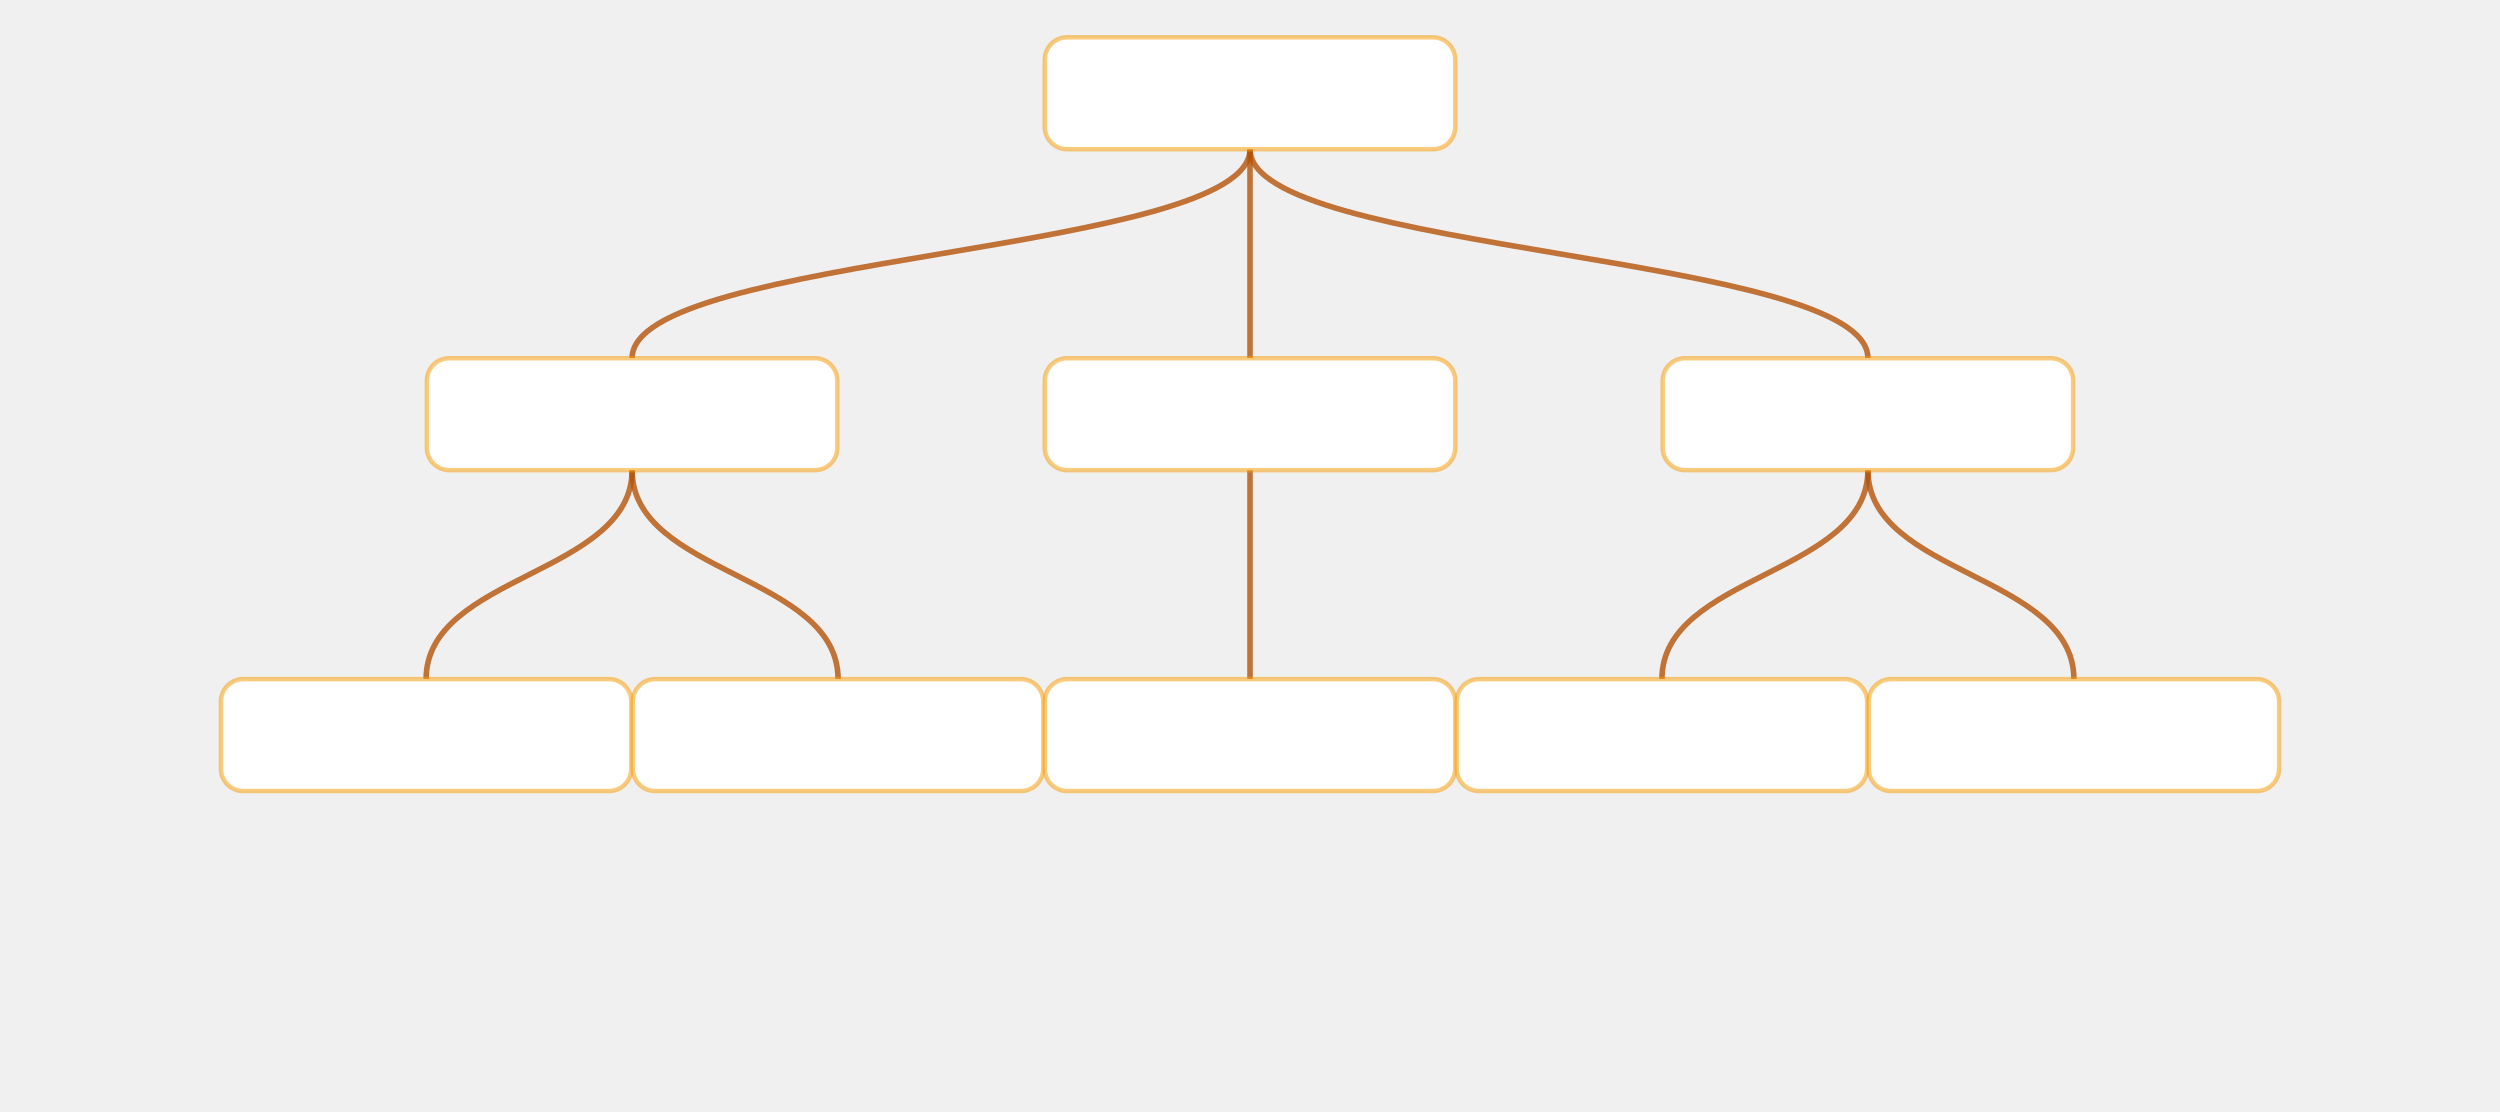
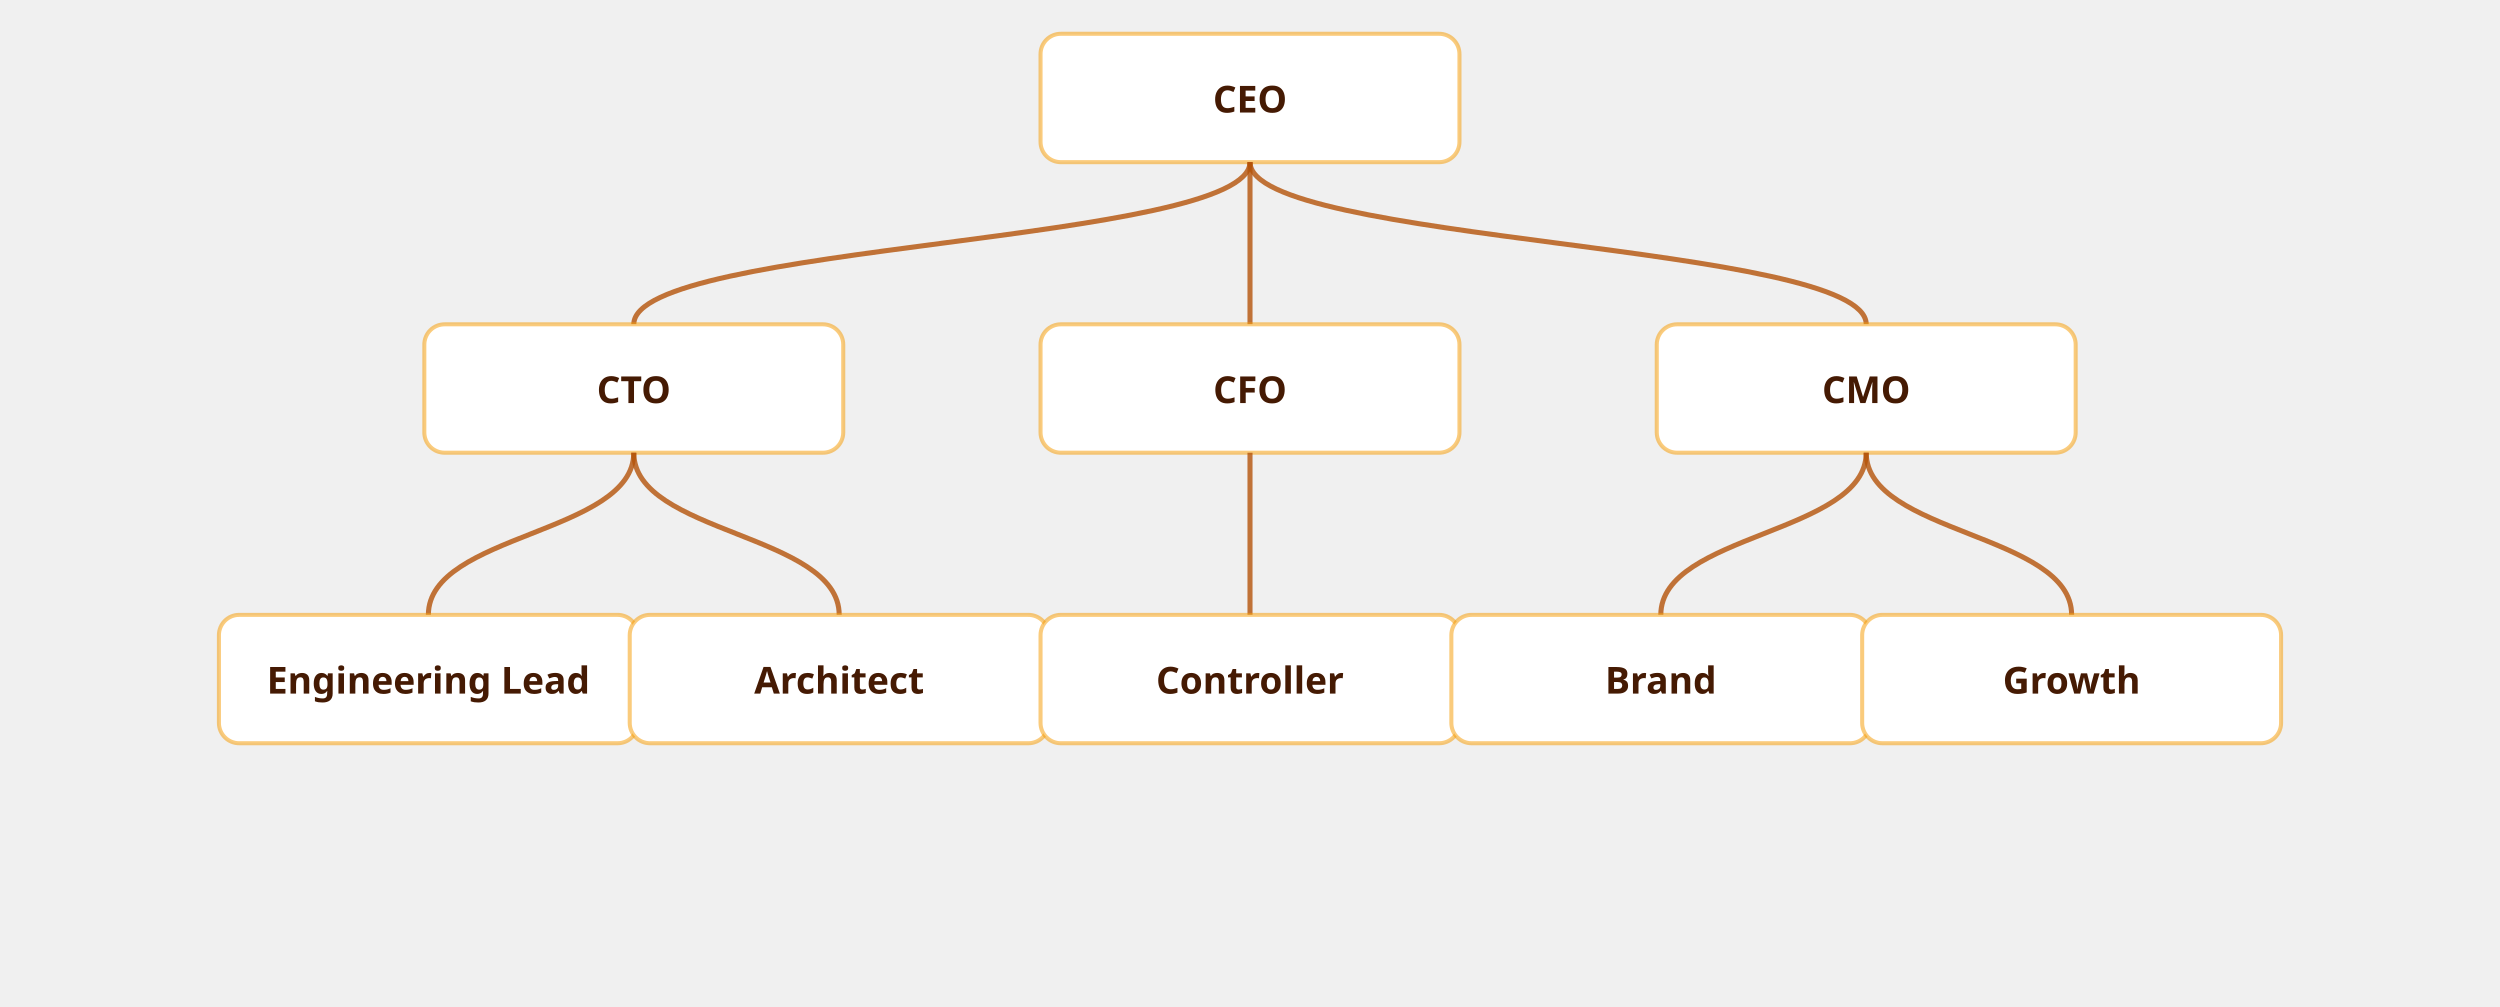
- <svg xmlns="http://www.w3.org/2000/svg" viewBox="0 0 670 298" style="width:100%;height:auto;background:#fffbeb;border-radius:8px">
-   <path d="M335.0,40.0 C335.0,68.0 169.4,68.0 169.4,96.0" fill="none" stroke="#b45309cc" stroke-width="1.5" />
-   <path d="M169.4,126.0 C169.4,154.0 114.2,154.0 114.2,182.0" fill="none" stroke="#b45309cc" stroke-width="1.5" />
-   <path d="M169.4,126.0 C169.4,154.0 224.6,154.0 224.6,182.0" fill="none" stroke="#b45309cc" stroke-width="1.5" />
-   <path d="M335.0,40.0 C335.0,68.0 335.0,68.0 335.0,96.0" fill="none" stroke="#b45309cc" stroke-width="1.5" />
-   <path d="M335.0,126.0 C335.0,154.0 335.0,154.0 335.0,182.0" fill="none" stroke="#b45309cc" stroke-width="1.5" />
-   <path d="M335.0,40.0 C335.0,68.0 500.6,68.0 500.6,96.0" fill="none" stroke="#b45309cc" stroke-width="1.5" />
-   <path d="M500.6,126.0 C500.6,154.0 445.4,154.0 445.4,182.0" fill="none" stroke="#b45309cc" stroke-width="1.5" />
-   <path d="M500.6,126.0 C500.6,154.0 555.8,154.0 555.8,182.0" fill="none" stroke="#b45309cc" stroke-width="1.5" />
-   <rect x="280.0" y="10.0" width="110" height="30" rx="6" fill="#ffffff" stroke="#f59e0b88" stroke-width="1.2" />
-   <text x="335.0" y="29.0" text-anchor="middle" font-size="11" fill="#451a03" font-family="system-ui,sans-serif" />
-   <rect x="114.4" y="96.0" width="110" height="30" rx="6" fill="#ffffff" stroke="#f59e0b88" stroke-width="1.2" />
-   <text x="169.4" y="115.0" text-anchor="middle" font-size="11" fill="#451a03" font-family="system-ui,sans-serif" />
-   <rect x="59.2" y="182.0" width="110" height="30" rx="6" fill="#ffffff" stroke="#f59e0b88" stroke-width="1.2" />
-   <text x="114.2" y="201.0" text-anchor="middle" font-size="11" fill="#451a03" font-family="system-ui,sans-serif" />
-   <rect x="169.6" y="182.0" width="110" height="30" rx="6" fill="#ffffff" stroke="#f59e0b88" stroke-width="1.2" />
-   <text x="224.6" y="201.0" text-anchor="middle" font-size="11" fill="#451a03" font-family="system-ui,sans-serif" />
-   <rect x="280.0" y="96.0" width="110" height="30" rx="6" fill="#ffffff" stroke="#f59e0b88" stroke-width="1.2" />
-   <text x="335.0" y="115.0" text-anchor="middle" font-size="11" fill="#451a03" font-family="system-ui,sans-serif" />
-   <rect x="280.0" y="182.0" width="110" height="30" rx="6" fill="#ffffff" stroke="#f59e0b88" stroke-width="1.2" />
-   <text x="335.0" y="201.0" text-anchor="middle" font-size="11" fill="#451a03" font-family="system-ui,sans-serif" />
-   <rect x="445.6" y="96.0" width="110" height="30" rx="6" fill="#ffffff" stroke="#f59e0b88" stroke-width="1.2" />
-   <text x="500.6" y="115.0" text-anchor="middle" font-size="11" fill="#451a03" font-family="system-ui,sans-serif" />
-   <rect x="390.4" y="182.0" width="110" height="30" rx="6" fill="#ffffff" stroke="#f59e0b88" stroke-width="1.2" />
-   <text x="445.4" y="201.0" text-anchor="middle" font-size="11" fill="#451a03" font-family="system-ui,sans-serif" />
-   <rect x="500.8" y="182.0" width="110" height="30" rx="6" fill="#ffffff" stroke="#f59e0b88" stroke-width="1.2" />
-   <text x="555.8" y="201.0" text-anchor="middle" font-size="11" fill="#451a03" font-family="system-ui,sans-serif" />
+ <svg xmlns="http://www.w3.org/2000/svg" data-mdart-scope="mdart-s13gwhbs" viewBox="0 0 740 298" style="width:100%;height:auto;background:#fffbeb;border-radius:8px">
+   <style>@keyframes mdart-s13gwhbs-mdart-enter{from{opacity:0}to{opacity:1}}@keyframes mdart-s13gwhbs-mdart-bar-grow{from{transform:matrix(0,0,0,1,0,0)}to{transform:matrix(1,0,0,1,0,0)}}@keyframes mdart-s13gwhbs-mdart-stroke-grow{from{stroke-dashoffset:1}to{stroke-dashoffset:0}}@keyframes mdart-s13gwhbs-mdart-marker-pop{from{opacity:0}to{opacity:1}}@keyframes mdart-s13gwhbs-mdart-bright-loop{0%,100%{filter:brightness(1.4) saturate(1.25) drop-shadow(0 0 6px rgba(255,255,255,.4))}9.0%{filter:brightness(1) saturate(1)}97.2%{filter:brightness(1) saturate(1)}}[data-mdart-scope="mdart-s13gwhbs"] .mdart-n0{animation:mdart-s13gwhbs-mdart-enter 256ms ease-out 0ms 1 both}[data-mdart-scope="mdart-s13gwhbs"] .mdart-n0 rect:not(.mdart-no-glow),[data-mdart-scope="mdart-s13gwhbs"] .mdart-n0 circle:not(.mdart-no-glow),[data-mdart-scope="mdart-s13gwhbs"] .mdart-n0 polygon:not(.mdart-no-glow),[data-mdart-scope="mdart-s13gwhbs"] .mdart-n0 ellipse:not(.mdart-no-glow){animation:mdart-s13gwhbs-mdart-bright-loop 18000ms ease-in-out 4004ms infinite}[data-mdart-scope="mdart-s13gwhbs"] .mdart-n0 .mdart-glow-text{animation:mdart-s13gwhbs-mdart-bright-loop 18000ms ease-in-out 4004ms infinite}[data-mdart-scope="mdart-s13gwhbs"] .mdart-n0 .mdart-glow-stroke{animation:mdart-s13gwhbs-mdart-bright-loop 18000ms ease-in-out 4004ms infinite}[data-mdart-scope="mdart-s13gwhbs"] .mdart-n0 .mdart-bar-grow{transform-box:fill-box;transform-origin:left center;animation:mdart-s13gwhbs-mdart-bar-grow 900ms ease-out 192ms 1 both}[data-mdart-scope="mdart-s13gwhbs"] .mdart-n0 .mdart-stroke-grow{stroke-dasharray:1;stroke-dashoffset:1;animation:mdart-s13gwhbs-mdart-stroke-grow 900ms ease-out 192ms 1 both}[data-mdart-scope="mdart-s13gwhbs"] .mdart-n0 .mdart-marker-pop{opacity:0;animation:mdart-s13gwhbs-mdart-marker-pop 180ms ease-out 1092ms 1 both}[data-mdart-scope="mdart-s13gwhbs"] .mdart-arr-n0{animation:mdart-s13gwhbs-mdart-enter 256ms ease-out 0ms 1 both}[data-mdart-scope="mdart-s13gwhbs"] .mdart-n1{animation:mdart-s13gwhbs-mdart-enter 256ms ease-out 356ms 1 both}[data-mdart-scope="mdart-s13gwhbs"] .mdart-n1 rect:not(.mdart-no-glow),[data-mdart-scope="mdart-s13gwhbs"] .mdart-n1 circle:not(.mdart-no-glow),[data-mdart-scope="mdart-s13gwhbs"] .mdart-n1 polygon:not(.mdart-no-glow),[data-mdart-scope="mdart-s13gwhbs"] .mdart-n1 ellipse:not(.mdart-no-glow){animation:mdart-s13gwhbs-mdart-bright-loop 18000ms ease-in-out 5804ms infinite}[data-mdart-scope="mdart-s13gwhbs"] .mdart-n1 .mdart-glow-text{animation:mdart-s13gwhbs-mdart-bright-loop 18000ms ease-in-out 5804ms infinite}[data-mdart-scope="mdart-s13gwhbs"] .mdart-n1 .mdart-glow-stroke{animation:mdart-s13gwhbs-mdart-bright-loop 18000ms ease-in-out 5804ms infinite}[data-mdart-scope="mdart-s13gwhbs"] .mdart-n1 .mdart-bar-grow{transform-box:fill-box;transform-origin:left center;animation:mdart-s13gwhbs-mdart-bar-grow 900ms ease-out 548ms 1 both}[data-mdart-scope="mdart-s13gwhbs"] .mdart-n1 .mdart-stroke-grow{stroke-dasharray:1;stroke-dashoffset:1;animation:mdart-s13gwhbs-mdart-stroke-grow 900ms ease-out 548ms 1 both}[data-mdart-scope="mdart-s13gwhbs"] .mdart-n1 .mdart-marker-pop{opacity:0;animation:mdart-s13gwhbs-mdart-marker-pop 180ms ease-out 1448ms 1 both}[data-mdart-scope="mdart-s13gwhbs"] .mdart-arr-n1{animation:mdart-s13gwhbs-mdart-enter 256ms ease-out 356ms 1 both}[data-mdart-scope="mdart-s13gwhbs"] .mdart-n2{animation:mdart-s13gwhbs-mdart-enter 256ms ease-out 712ms 1 both}[data-mdart-scope="mdart-s13gwhbs"] .mdart-n2 rect:not(.mdart-no-glow),[data-mdart-scope="mdart-s13gwhbs"] .mdart-n2 circle:not(.mdart-no-glow),[data-mdart-scope="mdart-s13gwhbs"] .mdart-n2 polygon:not(.mdart-no-glow),[data-mdart-scope="mdart-s13gwhbs"] .mdart-n2 ellipse:not(.mdart-no-glow){animation:mdart-s13gwhbs-mdart-bright-loop 18000ms ease-in-out 7604ms infinite}[data-mdart-scope="mdart-s13gwhbs"] .mdart-n2 .mdart-glow-text{animation:mdart-s13gwhbs-mdart-bright-loop 18000ms ease-in-out 7604ms infinite}[data-mdart-scope="mdart-s13gwhbs"] .mdart-n2 .mdart-glow-stroke{animation:mdart-s13gwhbs-mdart-bright-loop 18000ms ease-in-out 7604ms infinite}[data-mdart-scope="mdart-s13gwhbs"] .mdart-n2 .mdart-bar-grow{transform-box:fill-box;transform-origin:left center;animation:mdart-s13gwhbs-mdart-bar-grow 900ms ease-out 904ms 1 both}[data-mdart-scope="mdart-s13gwhbs"] .mdart-n2 .mdart-stroke-grow{stroke-dasharray:1;stroke-dashoffset:1;animation:mdart-s13gwhbs-mdart-stroke-grow 900ms ease-out 904ms 1 both}[data-mdart-scope="mdart-s13gwhbs"] .mdart-n2 .mdart-marker-pop{opacity:0;animation:mdart-s13gwhbs-mdart-marker-pop 180ms ease-out 1804ms 1 both}[data-mdart-scope="mdart-s13gwhbs"] .mdart-arr-n2{animation:mdart-s13gwhbs-mdart-enter 256ms ease-out 712ms 1 both}[data-mdart-scope="mdart-s13gwhbs"] .mdart-n3{animation:mdart-s13gwhbs-mdart-enter 256ms ease-out 1068ms 1 both}[data-mdart-scope="mdart-s13gwhbs"] .mdart-n3 rect:not(.mdart-no-glow),[data-mdart-scope="mdart-s13gwhbs"] .mdart-n3 circle:not(.mdart-no-glow),[data-mdart-scope="mdart-s13gwhbs"] .mdart-n3 polygon:not(.mdart-no-glow),[data-mdart-scope="mdart-s13gwhbs"] .mdart-n3 ellipse:not(.mdart-no-glow){animation:mdart-s13gwhbs-mdart-bright-loop 18000ms ease-in-out 9404ms infinite}[data-mdart-scope="mdart-s13gwhbs"] .mdart-n3 .mdart-glow-text{animation:mdart-s13gwhbs-mdart-bright-loop 18000ms ease-in-out 9404ms infinite}[data-mdart-scope="mdart-s13gwhbs"] .mdart-n3 .mdart-glow-stroke{animation:mdart-s13gwhbs-mdart-bright-loop 18000ms ease-in-out 9404ms infinite}[data-mdart-scope="mdart-s13gwhbs"] .mdart-n3 .mdart-bar-grow{transform-box:fill-box;transform-origin:left center;animation:mdart-s13gwhbs-mdart-bar-grow 900ms ease-out 1260ms 1 both}[data-mdart-scope="mdart-s13gwhbs"] .mdart-n3 .mdart-stroke-grow{stroke-dasharray:1;stroke-dashoffset:1;animation:mdart-s13gwhbs-mdart-stroke-grow 900ms ease-out 1260ms 1 both}[data-mdart-scope="mdart-s13gwhbs"] .mdart-n3 .mdart-marker-pop{opacity:0;animation:mdart-s13gwhbs-mdart-marker-pop 180ms ease-out 2160ms 1 both}[data-mdart-scope="mdart-s13gwhbs"] .mdart-arr-n3{animation:mdart-s13gwhbs-mdart-enter 256ms ease-out 1068ms 1 both}[data-mdart-scope="mdart-s13gwhbs"] .mdart-n4{animation:mdart-s13gwhbs-mdart-enter 256ms ease-out 1424ms 1 both}[data-mdart-scope="mdart-s13gwhbs"] .mdart-n4 rect:not(.mdart-no-glow),[data-mdart-scope="mdart-s13gwhbs"] .mdart-n4 circle:not(.mdart-no-glow),[data-mdart-scope="mdart-s13gwhbs"] .mdart-n4 polygon:not(.mdart-no-glow),[data-mdart-scope="mdart-s13gwhbs"] .mdart-n4 ellipse:not(.mdart-no-glow){animation:mdart-s13gwhbs-mdart-bright-loop 18000ms ease-in-out 11204ms infinite}[data-mdart-scope="mdart-s13gwhbs"] .mdart-n4 .mdart-glow-text{animation:mdart-s13gwhbs-mdart-bright-loop 18000ms ease-in-out 11204ms infinite}[data-mdart-scope="mdart-s13gwhbs"] .mdart-n4 .mdart-glow-stroke{animation:mdart-s13gwhbs-mdart-bright-loop 18000ms ease-in-out 11204ms infinite}[data-mdart-scope="mdart-s13gwhbs"] .mdart-n4 .mdart-bar-grow{transform-box:fill-box;transform-origin:left center;animation:mdart-s13gwhbs-mdart-bar-grow 900ms ease-out 1616ms 1 both}[data-mdart-scope="mdart-s13gwhbs"] .mdart-n4 .mdart-stroke-grow{stroke-dasharray:1;stroke-dashoffset:1;animation:mdart-s13gwhbs-mdart-stroke-grow 900ms ease-out 1616ms 1 both}[data-mdart-scope="mdart-s13gwhbs"] .mdart-n4 .mdart-marker-pop{opacity:0;animation:mdart-s13gwhbs-mdart-marker-pop 180ms ease-out 2516ms 1 both}[data-mdart-scope="mdart-s13gwhbs"] .mdart-arr-n4{animation:mdart-s13gwhbs-mdart-enter 256ms ease-out 1424ms 1 both}[data-mdart-scope="mdart-s13gwhbs"] .mdart-n5{animation:mdart-s13gwhbs-mdart-enter 256ms ease-out 1780ms 1 both}[data-mdart-scope="mdart-s13gwhbs"] .mdart-n5 rect:not(.mdart-no-glow),[data-mdart-scope="mdart-s13gwhbs"] .mdart-n5 circle:not(.mdart-no-glow),[data-mdart-scope="mdart-s13gwhbs"] .mdart-n5 polygon:not(.mdart-no-glow),[data-mdart-scope="mdart-s13gwhbs"] .mdart-n5 ellipse:not(.mdart-no-glow){animation:mdart-s13gwhbs-mdart-bright-loop 18000ms ease-in-out 13004ms infinite}[data-mdart-scope="mdart-s13gwhbs"] .mdart-n5 .mdart-glow-text{animation:mdart-s13gwhbs-mdart-bright-loop 18000ms ease-in-out 13004ms infinite}[data-mdart-scope="mdart-s13gwhbs"] .mdart-n5 .mdart-glow-stroke{animation:mdart-s13gwhbs-mdart-bright-loop 18000ms ease-in-out 13004ms infinite}[data-mdart-scope="mdart-s13gwhbs"] .mdart-n5 .mdart-bar-grow{transform-box:fill-box;transform-origin:left center;animation:mdart-s13gwhbs-mdart-bar-grow 900ms ease-out 1972ms 1 both}[data-mdart-scope="mdart-s13gwhbs"] .mdart-n5 .mdart-stroke-grow{stroke-dasharray:1;stroke-dashoffset:1;animation:mdart-s13gwhbs-mdart-stroke-grow 900ms ease-out 1972ms 1 both}[data-mdart-scope="mdart-s13gwhbs"] .mdart-n5 .mdart-marker-pop{opacity:0;animation:mdart-s13gwhbs-mdart-marker-pop 180ms ease-out 2872ms 1 both}[data-mdart-scope="mdart-s13gwhbs"] .mdart-arr-n5{animation:mdart-s13gwhbs-mdart-enter 256ms ease-out 1780ms 1 both}[data-mdart-scope="mdart-s13gwhbs"] .mdart-n6{animation:mdart-s13gwhbs-mdart-enter 256ms ease-out 2136ms 1 both}[data-mdart-scope="mdart-s13gwhbs"] .mdart-n6 rect:not(.mdart-no-glow),[data-mdart-scope="mdart-s13gwhbs"] .mdart-n6 circle:not(.mdart-no-glow),[data-mdart-scope="mdart-s13gwhbs"] .mdart-n6 polygon:not(.mdart-no-glow),[data-mdart-scope="mdart-s13gwhbs"] .mdart-n6 ellipse:not(.mdart-no-glow){animation:mdart-s13gwhbs-mdart-bright-loop 18000ms ease-in-out 14804ms infinite}[data-mdart-scope="mdart-s13gwhbs"] .mdart-n6 .mdart-glow-text{animation:mdart-s13gwhbs-mdart-bright-loop 18000ms ease-in-out 14804ms infinite}[data-mdart-scope="mdart-s13gwhbs"] .mdart-n6 .mdart-glow-stroke{animation:mdart-s13gwhbs-mdart-bright-loop 18000ms ease-in-out 14804ms infinite}[data-mdart-scope="mdart-s13gwhbs"] .mdart-n6 .mdart-bar-grow{transform-box:fill-box;transform-origin:left center;animation:mdart-s13gwhbs-mdart-bar-grow 900ms ease-out 2328ms 1 both}[data-mdart-scope="mdart-s13gwhbs"] .mdart-n6 .mdart-stroke-grow{stroke-dasharray:1;stroke-dashoffset:1;animation:mdart-s13gwhbs-mdart-stroke-grow 900ms ease-out 2328ms 1 both}[data-mdart-scope="mdart-s13gwhbs"] .mdart-n6 .mdart-marker-pop{opacity:0;animation:mdart-s13gwhbs-mdart-marker-pop 180ms ease-out 3228ms 1 both}[data-mdart-scope="mdart-s13gwhbs"] .mdart-arr-n6{animation:mdart-s13gwhbs-mdart-enter 256ms ease-out 2136ms 1 both}[data-mdart-scope="mdart-s13gwhbs"] .mdart-n7{animation:mdart-s13gwhbs-mdart-enter 256ms ease-out 2492ms 1 both}[data-mdart-scope="mdart-s13gwhbs"] .mdart-n7 rect:not(.mdart-no-glow),[data-mdart-scope="mdart-s13gwhbs"] .mdart-n7 circle:not(.mdart-no-glow),[data-mdart-scope="mdart-s13gwhbs"] .mdart-n7 polygon:not(.mdart-no-glow),[data-mdart-scope="mdart-s13gwhbs"] .mdart-n7 ellipse:not(.mdart-no-glow){animation:mdart-s13gwhbs-mdart-bright-loop 18000ms ease-in-out 16604ms infinite}[data-mdart-scope="mdart-s13gwhbs"] .mdart-n7 .mdart-glow-text{animation:mdart-s13gwhbs-mdart-bright-loop 18000ms ease-in-out 16604ms infinite}[data-mdart-scope="mdart-s13gwhbs"] .mdart-n7 .mdart-glow-stroke{animation:mdart-s13gwhbs-mdart-bright-loop 18000ms ease-in-out 16604ms infinite}[data-mdart-scope="mdart-s13gwhbs"] .mdart-n7 .mdart-bar-grow{transform-box:fill-box;transform-origin:left center;animation:mdart-s13gwhbs-mdart-bar-grow 900ms ease-out 2684ms 1 both}[data-mdart-scope="mdart-s13gwhbs"] .mdart-n7 .mdart-stroke-grow{stroke-dasharray:1;stroke-dashoffset:1;animation:mdart-s13gwhbs-mdart-stroke-grow 900ms ease-out 2684ms 1 both}[data-mdart-scope="mdart-s13gwhbs"] .mdart-n7 .mdart-marker-pop{opacity:0;animation:mdart-s13gwhbs-mdart-marker-pop 180ms ease-out 3584ms 1 both}[data-mdart-scope="mdart-s13gwhbs"] .mdart-arr-n7{animation:mdart-s13gwhbs-mdart-enter 256ms ease-out 2492ms 1 both}[data-mdart-scope="mdart-s13gwhbs"] .mdart-n8{animation:mdart-s13gwhbs-mdart-enter 256ms ease-out 2848ms 1 both}[data-mdart-scope="mdart-s13gwhbs"] .mdart-n8 rect:not(.mdart-no-glow),[data-mdart-scope="mdart-s13gwhbs"] .mdart-n8 circle:not(.mdart-no-glow),[data-mdart-scope="mdart-s13gwhbs"] .mdart-n8 polygon:not(.mdart-no-glow),[data-mdart-scope="mdart-s13gwhbs"] .mdart-n8 ellipse:not(.mdart-no-glow){animation:mdart-s13gwhbs-mdart-bright-loop 18000ms ease-in-out 18404ms infinite}[data-mdart-scope="mdart-s13gwhbs"] .mdart-n8 .mdart-glow-text{animation:mdart-s13gwhbs-mdart-bright-loop 18000ms ease-in-out 18404ms infinite}[data-mdart-scope="mdart-s13gwhbs"] .mdart-n8 .mdart-glow-stroke{animation:mdart-s13gwhbs-mdart-bright-loop 18000ms ease-in-out 18404ms infinite}[data-mdart-scope="mdart-s13gwhbs"] .mdart-n8 .mdart-bar-grow{transform-box:fill-box;transform-origin:left center;animation:mdart-s13gwhbs-mdart-bar-grow 900ms ease-out 3040ms 1 both}[data-mdart-scope="mdart-s13gwhbs"] .mdart-n8 .mdart-stroke-grow{stroke-dasharray:1;stroke-dashoffset:1;animation:mdart-s13gwhbs-mdart-stroke-grow 900ms ease-out 3040ms 1 both}[data-mdart-scope="mdart-s13gwhbs"] .mdart-n8 .mdart-marker-pop{opacity:0;animation:mdart-s13gwhbs-mdart-marker-pop 180ms ease-out 3940ms 1 both}[data-mdart-scope="mdart-s13gwhbs"] .mdart-arr-n8{animation:mdart-s13gwhbs-mdart-enter 256ms ease-out 2848ms 1 both}</style>
+   <g class="mdart-n0">
+     <rect x="308.0" y="10.0" width="124" height="38" rx="6" fill="#ffffff" stroke="#f59e0b88" stroke-width="1.2" />
+     <text x="370.0" y="33.3" text-anchor="middle" font-size="11" fill="#451a03" font-family="'Noto Sans', 'Noto Sans CJK', Inter, -apple-system, BlinkMacSystemFont, 'Segoe UI', Roboto, 'Helvetica Neue', Arial, sans-serif" font-weight="600">
+       <tspan>CEO</tspan>
+     </text>
+   </g>
+   <g class="mdart-n1">
+     <path d="M370.0,48.0 C370.0,72.0 187.6,72.0 187.6,96.0" fill="none" stroke="#b45309cc" stroke-width="1.5" />
+     <rect x="125.6" y="96.0" width="124" height="38" rx="6" fill="#ffffff" stroke="#f59e0b88" stroke-width="1.2" />
+     <text x="187.6" y="119.3" text-anchor="middle" font-size="11" fill="#451a03" font-family="'Noto Sans', 'Noto Sans CJK', Inter, -apple-system, BlinkMacSystemFont, 'Segoe UI', Roboto, 'Helvetica Neue', Arial, sans-serif" font-weight="600">
+       <tspan>CTO</tspan>
+     </text>
+   </g>
+   <g class="mdart-n2">
+     <path d="M187.6,134.0 C187.6,158.0 126.8,158.0 126.8,182.0" fill="none" stroke="#b45309cc" stroke-width="1.5" />
+     <rect x="64.8" y="182.0" width="124" height="38" rx="6" fill="#ffffff" stroke="#f59e0b88" stroke-width="1.2" />
+     <text x="126.8" y="205.3" text-anchor="middle" font-size="11" fill="#451a03" font-family="'Noto Sans', 'Noto Sans CJK', Inter, -apple-system, BlinkMacSystemFont, 'Segoe UI', Roboto, 'Helvetica Neue', Arial, sans-serif" font-weight="600">
+       <tspan>Engineering Lead</tspan>
+     </text>
+   </g>
+   <g class="mdart-n3">
+     <path d="M187.6,134.0 C187.6,158.0 248.4,158.0 248.4,182.0" fill="none" stroke="#b45309cc" stroke-width="1.5" />
+     <rect x="186.4" y="182.0" width="124" height="38" rx="6" fill="#ffffff" stroke="#f59e0b88" stroke-width="1.2" />
+     <text x="248.4" y="205.3" text-anchor="middle" font-size="11" fill="#451a03" font-family="'Noto Sans', 'Noto Sans CJK', Inter, -apple-system, BlinkMacSystemFont, 'Segoe UI', Roboto, 'Helvetica Neue', Arial, sans-serif" font-weight="600">
+       <tspan>Architect</tspan>
+     </text>
+   </g>
+   <g class="mdart-n4">
+     <path d="M370.0,48.0 C370.0,72.0 370.0,72.0 370.0,96.0" fill="none" stroke="#b45309cc" stroke-width="1.5" />
+     <rect x="308.0" y="96.0" width="124" height="38" rx="6" fill="#ffffff" stroke="#f59e0b88" stroke-width="1.2" />
+     <text x="370.0" y="119.3" text-anchor="middle" font-size="11" fill="#451a03" font-family="'Noto Sans', 'Noto Sans CJK', Inter, -apple-system, BlinkMacSystemFont, 'Segoe UI', Roboto, 'Helvetica Neue', Arial, sans-serif" font-weight="600">
+       <tspan>CFO</tspan>
+     </text>
+   </g>
+   <g class="mdart-n5">
+     <path d="M370.0,134.0 C370.0,158.0 370.0,158.0 370.0,182.0" fill="none" stroke="#b45309cc" stroke-width="1.5" />
+     <rect x="308.0" y="182.0" width="124" height="38" rx="6" fill="#ffffff" stroke="#f59e0b88" stroke-width="1.2" />
+     <text x="370.0" y="205.3" text-anchor="middle" font-size="11" fill="#451a03" font-family="'Noto Sans', 'Noto Sans CJK', Inter, -apple-system, BlinkMacSystemFont, 'Segoe UI', Roboto, 'Helvetica Neue', Arial, sans-serif" font-weight="600">
+       <tspan>Controller</tspan>
+     </text>
+   </g>
+   <g class="mdart-n6">
+     <path d="M370.0,48.0 C370.0,72.0 552.4,72.0 552.4,96.0" fill="none" stroke="#b45309cc" stroke-width="1.5" />
+     <rect x="490.4" y="96.0" width="124" height="38" rx="6" fill="#ffffff" stroke="#f59e0b88" stroke-width="1.2" />
+     <text x="552.4" y="119.3" text-anchor="middle" font-size="11" fill="#451a03" font-family="'Noto Sans', 'Noto Sans CJK', Inter, -apple-system, BlinkMacSystemFont, 'Segoe UI', Roboto, 'Helvetica Neue', Arial, sans-serif" font-weight="600">
+       <tspan>CMO</tspan>
+     </text>
+   </g>
+   <g class="mdart-n7">
+     <path d="M552.4,134.0 C552.4,158.0 491.6,158.0 491.6,182.0" fill="none" stroke="#b45309cc" stroke-width="1.5" />
+     <rect x="429.6" y="182.0" width="124" height="38" rx="6" fill="#ffffff" stroke="#f59e0b88" stroke-width="1.2" />
+     <text x="491.6" y="205.3" text-anchor="middle" font-size="11" fill="#451a03" font-family="'Noto Sans', 'Noto Sans CJK', Inter, -apple-system, BlinkMacSystemFont, 'Segoe UI', Roboto, 'Helvetica Neue', Arial, sans-serif" font-weight="600">
+       <tspan>Brand</tspan>
+     </text>
+   </g>
+   <g class="mdart-n8">
+     <path d="M552.4,134.0 C552.4,158.0 613.2,158.0 613.2,182.0" fill="none" stroke="#b45309cc" stroke-width="1.5" />
+     <rect x="551.2" y="182.0" width="124" height="38" rx="6" fill="#ffffff" stroke="#f59e0b88" stroke-width="1.2" />
+     <text x="613.2" y="205.3" text-anchor="middle" font-size="11" fill="#451a03" font-family="'Noto Sans', 'Noto Sans CJK', Inter, -apple-system, BlinkMacSystemFont, 'Segoe UI', Roboto, 'Helvetica Neue', Arial, sans-serif" font-weight="600">
+       <tspan>Growth</tspan>
+     </text>
+   </g>
</svg>
